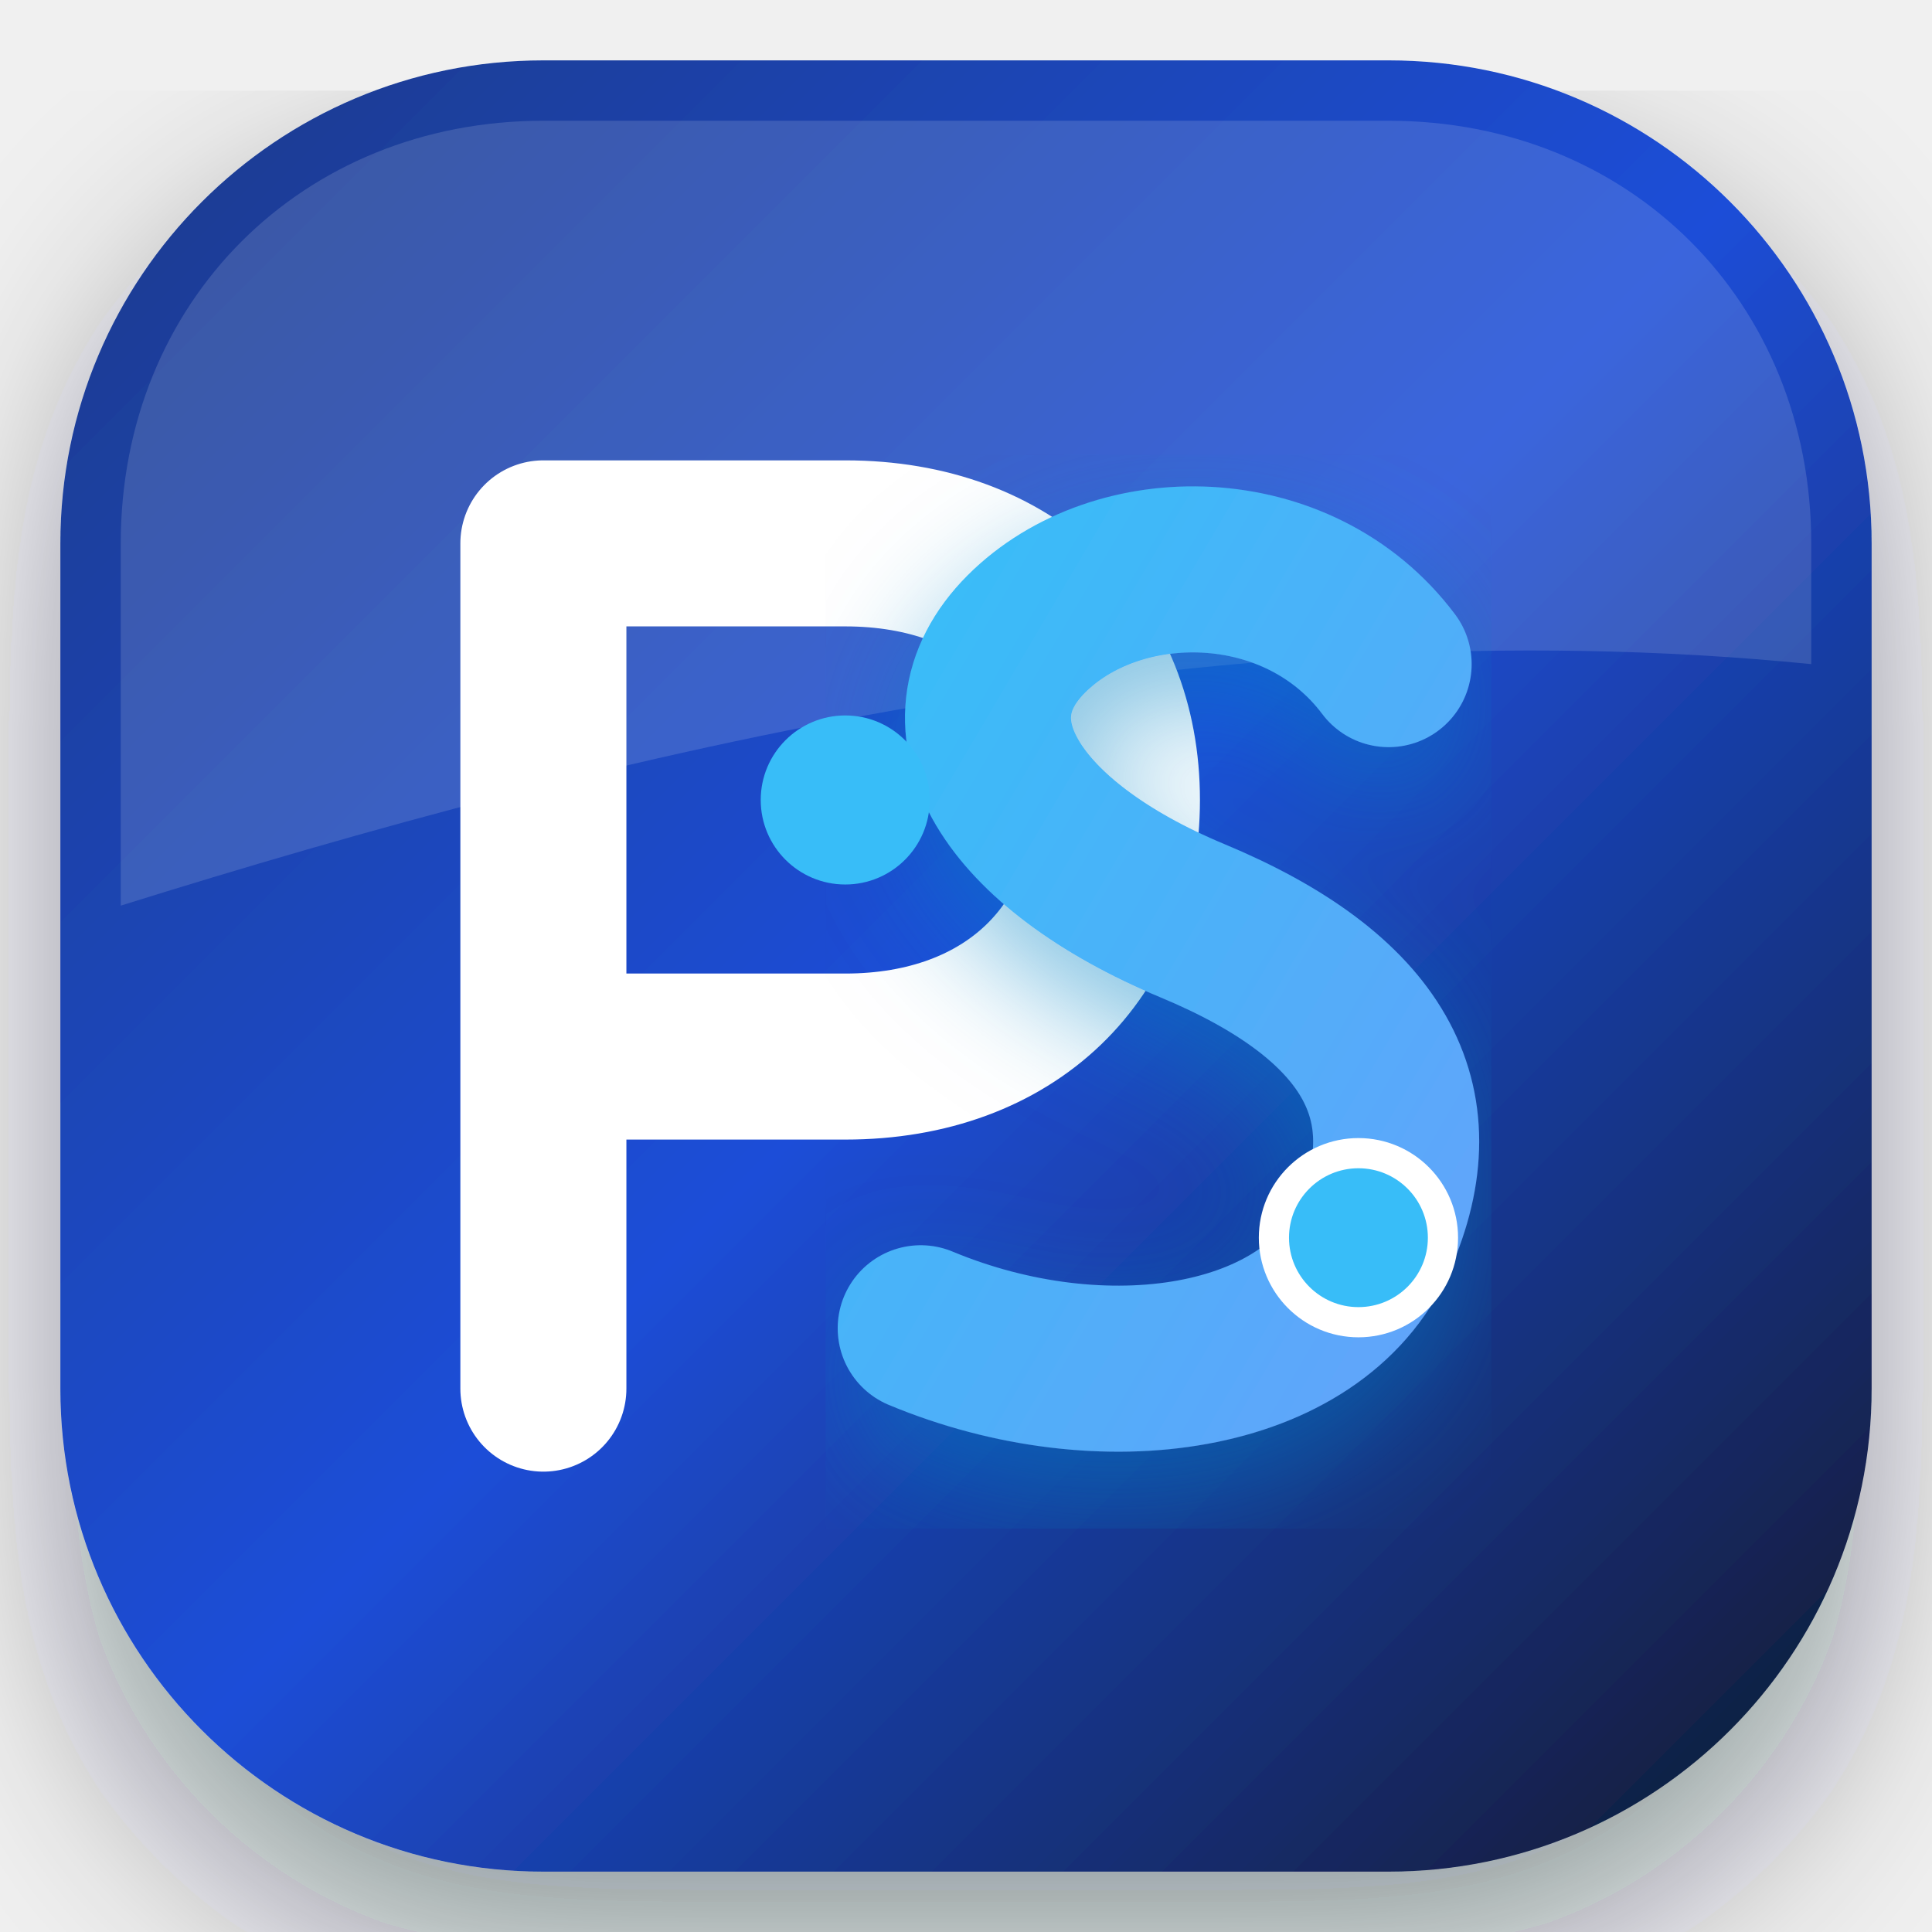
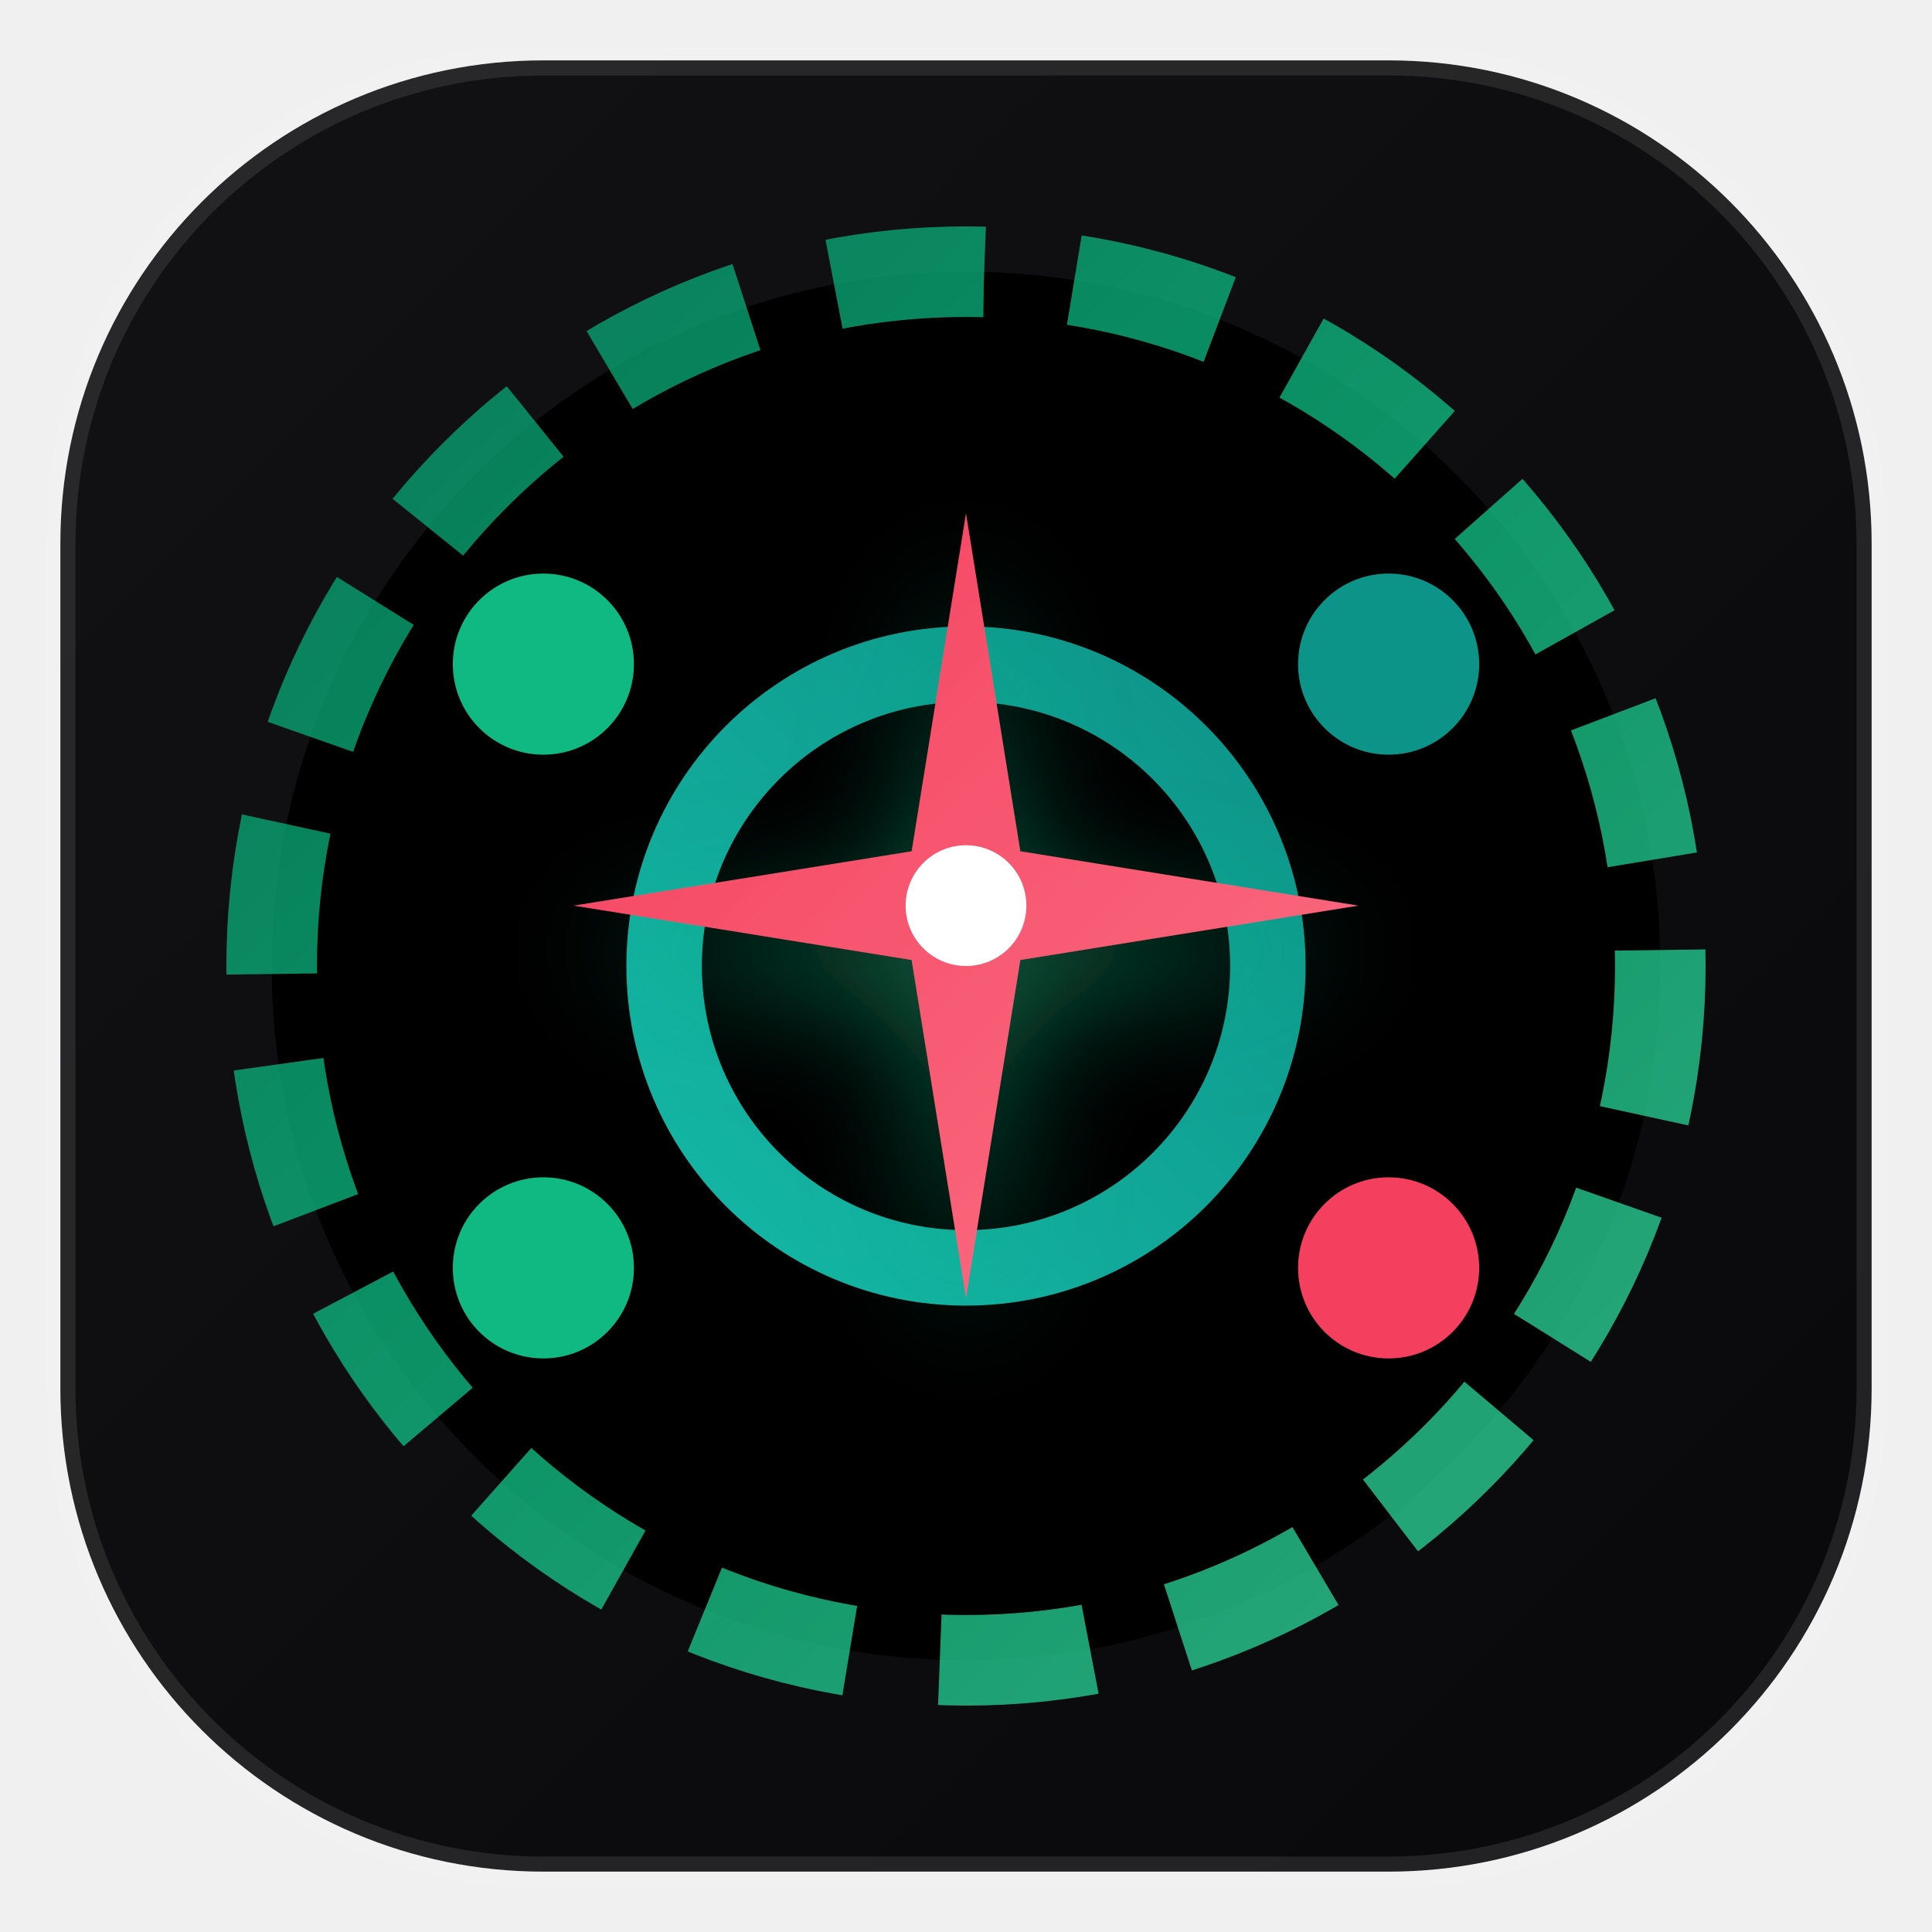
<svg xmlns="http://www.w3.org/2000/svg" viewBox="0 0 64 64" width="64" height="64">
  <defs>
-     <linearGradient id="psNavy" x1="0%" y1="0%" x2="100%" y2="100%">
-       <stop offset="0%" stop-color="#1E3A8A" />
-       <stop offset="50%" stop-color="#1D4ED8" />
-       <stop offset="100%" stop-color="#0F172A" />
+     <linearGradient id="omniSurface" x1="0%" y1="0%" x2="100%" y2="100%">
+       <stop offset="0%" stop-color="#121214" />
+       <stop offset="100%" stop-color="#09090B" />
    </linearGradient>
-     <linearGradient id="psCyan" x1="0%" y1="0%" x2="100%" y2="100%">
-       <stop offset="0%" stop-color="#38BDF8" />
-       <stop offset="100%" stop-color="#60A5FA" />
+     <linearGradient id="omniEmerald" x1="0%" y1="0%" x2="100%" y2="100%">
+       <stop offset="0%" stop-color="#059669" />
+       <stop offset="50%" stop-color="#10B981" />
+       <stop offset="100%" stop-color="#34D399" />
    </linearGradient>
-     <filter id="cyanGlow" x="-20%" y="-20%" width="140%" height="140%">
-       <feDropShadow dx="0" dy="1.5" stdDeviation="2" flood-color="#0284C7" flood-opacity="0.5" />
-     </filter>
-     <filter id="baseShadow" x="-10%" y="-10%" width="130%" height="130%">
-       <feDropShadow dx="0" dy="3" stdDeviation="3.5" flood-color="#0F172A" flood-opacity="0.4" />
+     <linearGradient id="omniTeal" x1="100%" y1="0%" x2="0%" y2="100%">
+       <stop offset="0%" stop-color="#0D9488" />
+       <stop offset="100%" stop-color="#14B8A6" />
+     </linearGradient>
+     <linearGradient id="omniCoral" x1="0%" y1="0%" x2="100%" y2="100%">
+       <stop offset="0%" stop-color="#F43F5E" />
+       <stop offset="100%" stop-color="#FB7185" />
+     </linearGradient>
+     <filter id="emeraldGlow" x="-20%" y="-20%" width="140%" height="140%">
+       <feDropShadow dx="0" dy="1.5" stdDeviation="2" flood-color="#10B981" flood-opacity="0.5" />
    </filter>
  </defs>
-   <rect x="2" y="2" width="60" height="60" rx="16" fill="url(#psNavy)" filter="url(#baseShadow)" />
-   <path d="M4 18 C4 10 10 4 18 4 L46 4 C54 4 60 10 60 18 L60 22 C40 20 20 25 4 30 Z" fill="white" fill-opacity="0.14" />
-   <path d="M18 46 L18 18 L28 18 C33.5 18 37 21.5 37 26.5 C37 31.5 33.5 35 28 35 L18 35" fill="none" stroke="#FFFFFF" stroke-width="5.5" stroke-linecap="round" stroke-linejoin="round" />
-   <path d="M46 22 C43 18 37 18 34 21 C31 24 33.5 28 39.5 30.5 C45.5 33 47.5 36.5 45.5 41 C43.5 45.5 36.5 46.5 30.5 44" fill="none" stroke="url(#psCyan)" stroke-width="5.5" stroke-linecap="round" stroke-linejoin="round" filter="url(#cyanGlow)" />
-   <circle cx="28" cy="26.5" r="2.8" fill="#38BDF8" />
-   <circle cx="45" cy="41" r="2.8" fill="#38BDF8" stroke="#FFFFFF" stroke-width="1" />
-   <circle cx="18" cy="46" r="2" fill="#FFFFFF" />
+   <rect x="2" y="2" width="60" height="60" rx="16" fill="url(#omniSurface)" stroke="rgba(255,255,255,0.1)" stroke-width="1" />
+   <circle cx="32" cy="32" r="23" stroke="url(#omniEmerald)" stroke-width="3" stroke-dasharray="5 3" stroke-opacity="0.8" />
+   <path d="M22 32C22 26.477 26.477 22 32 22C37.523 22 42 26.477 42 32C42 37.523 37.523 42 32 42C26.477 42 22 37.523 22 32Z" stroke="url(#omniTeal)" stroke-width="2.5" stroke-linecap="round" />
+   <path d="M32 17L33.8 28.2L45 30L33.8 31.8L32 43L30.2 31.8L19 30L30.2 28.2L32 17Z" fill="url(#omniCoral)" filter="url(#emeraldGlow)" />
+   <circle cx="18" cy="22" r="3" fill="#10B981" />
+   <circle cx="46" cy="22" r="3" fill="#0D9488" />
+   <circle cx="46" cy="42" r="3" fill="#F43F5E" />
+   <circle cx="18" cy="42" r="3" fill="#10B981" />
+   <circle cx="32" cy="30" r="2" fill="#FFFFFF" />
</svg>
